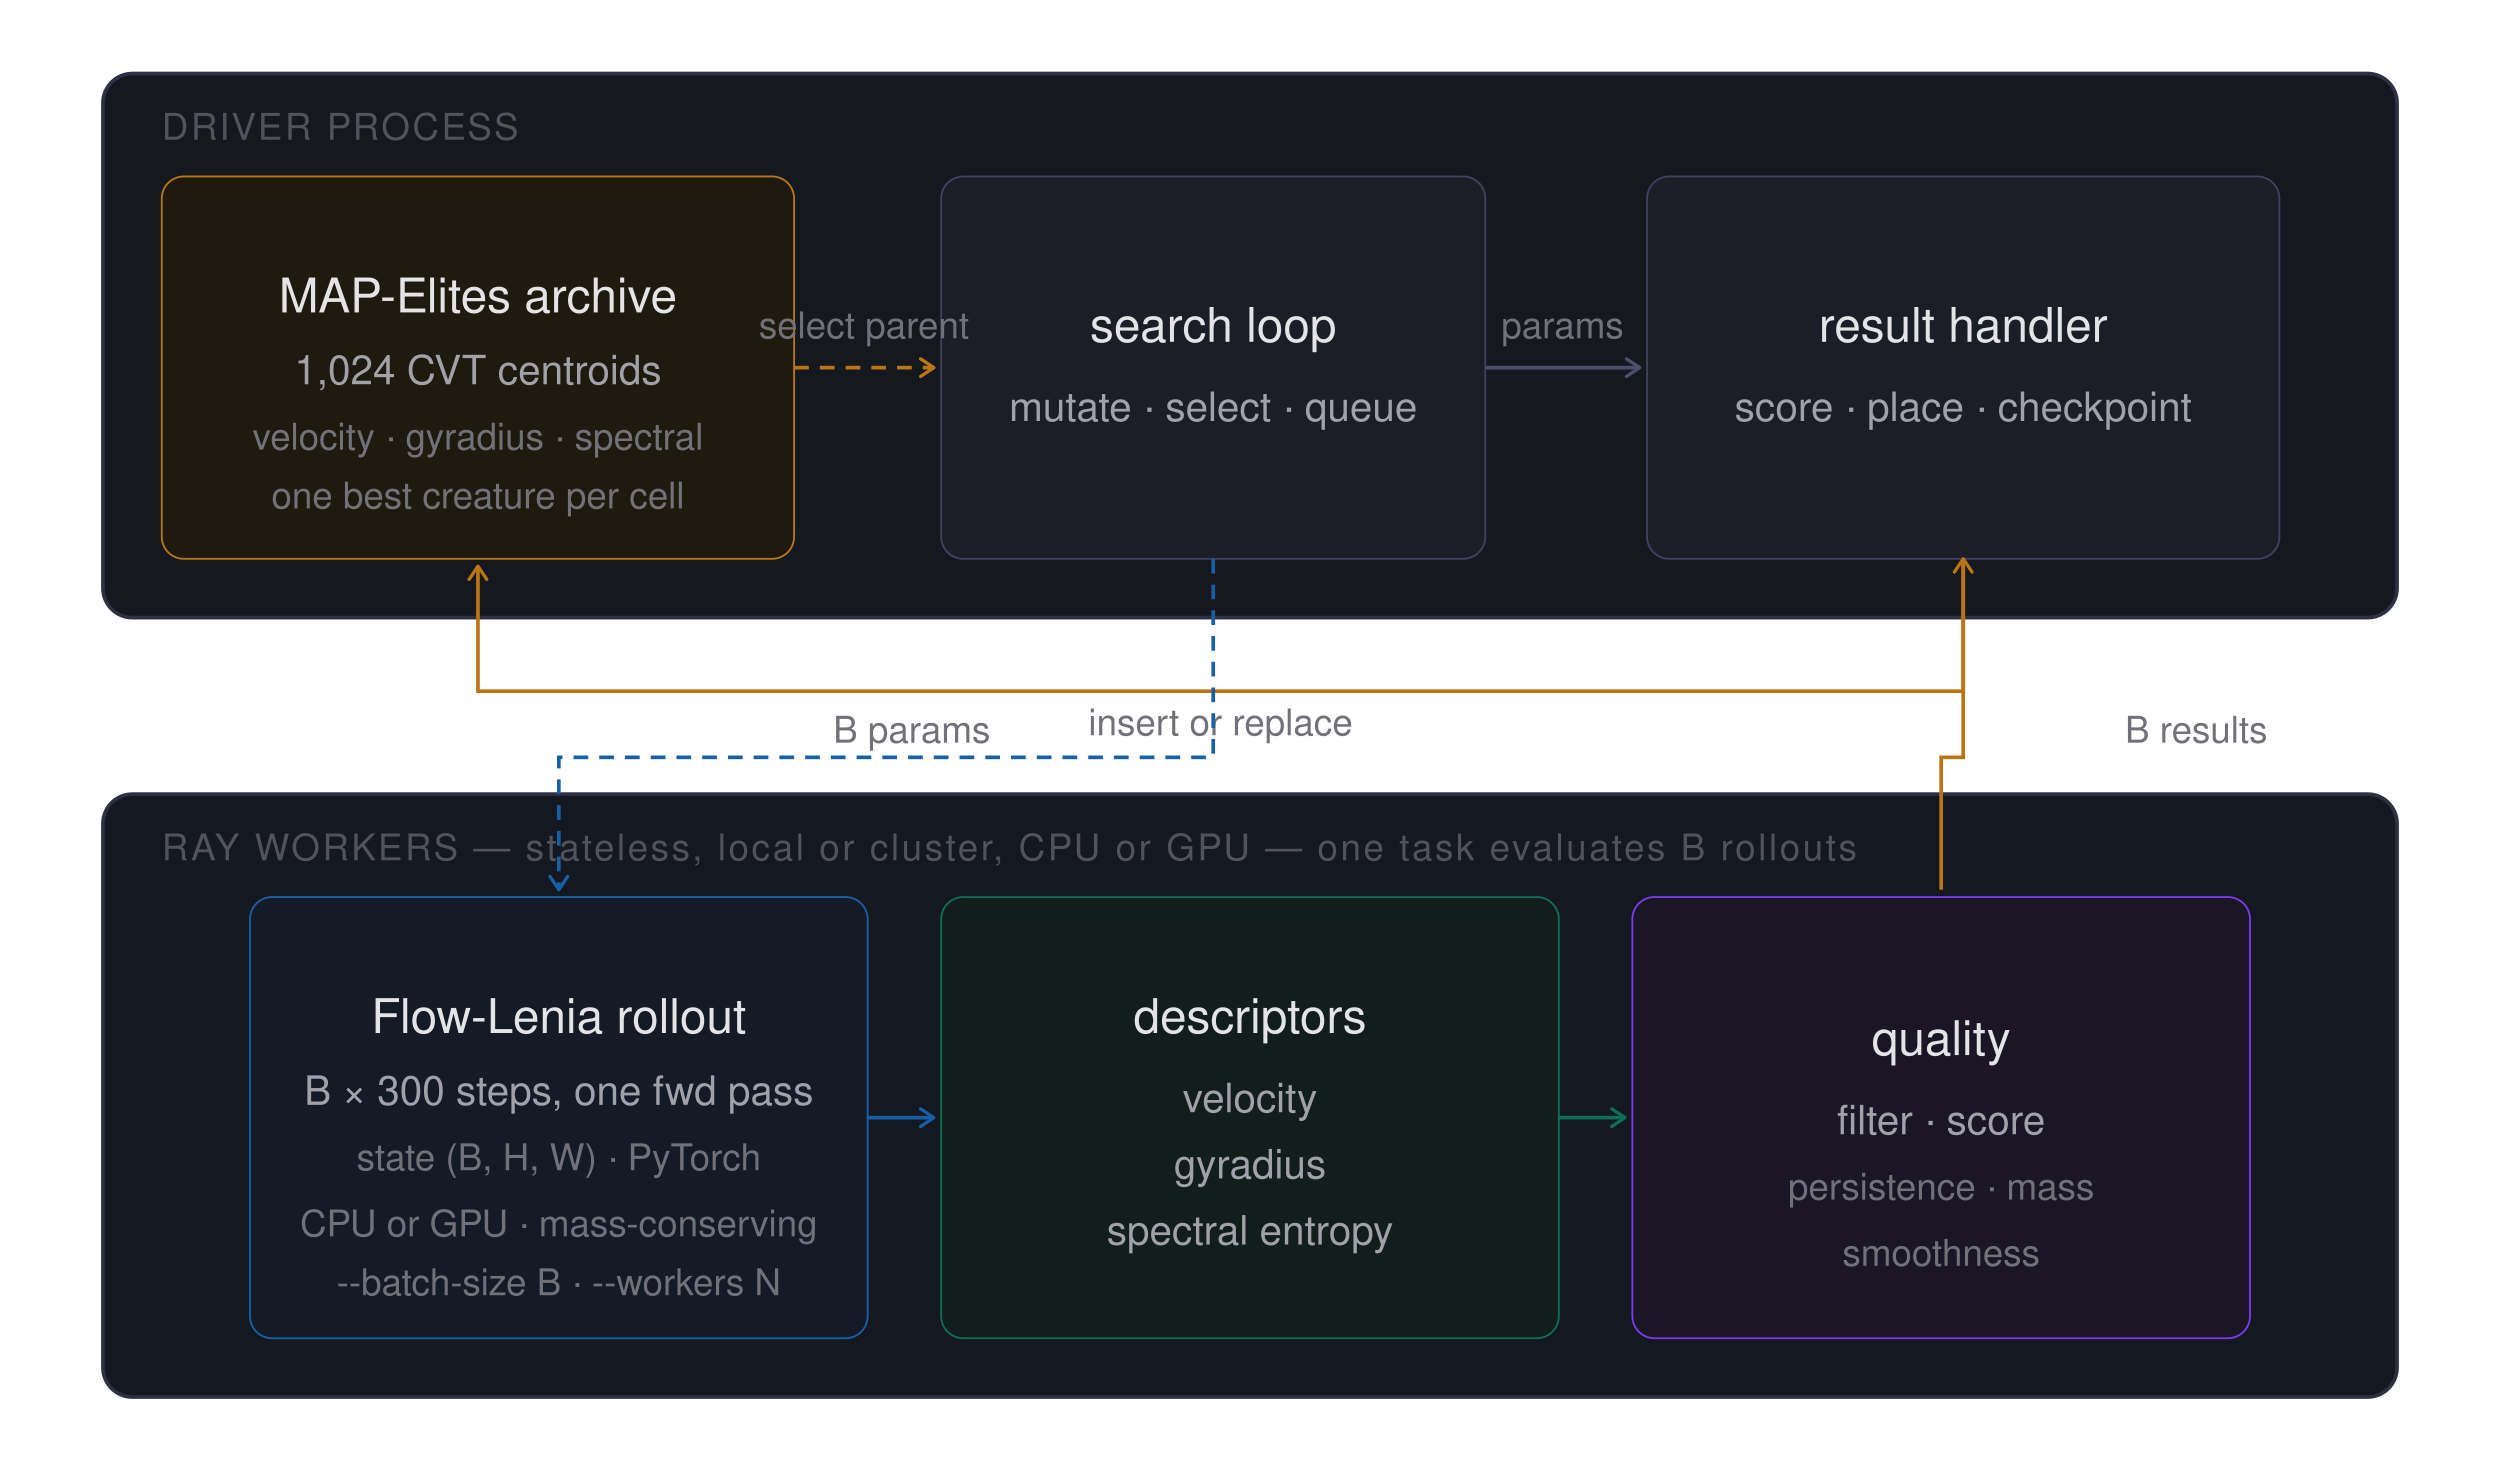
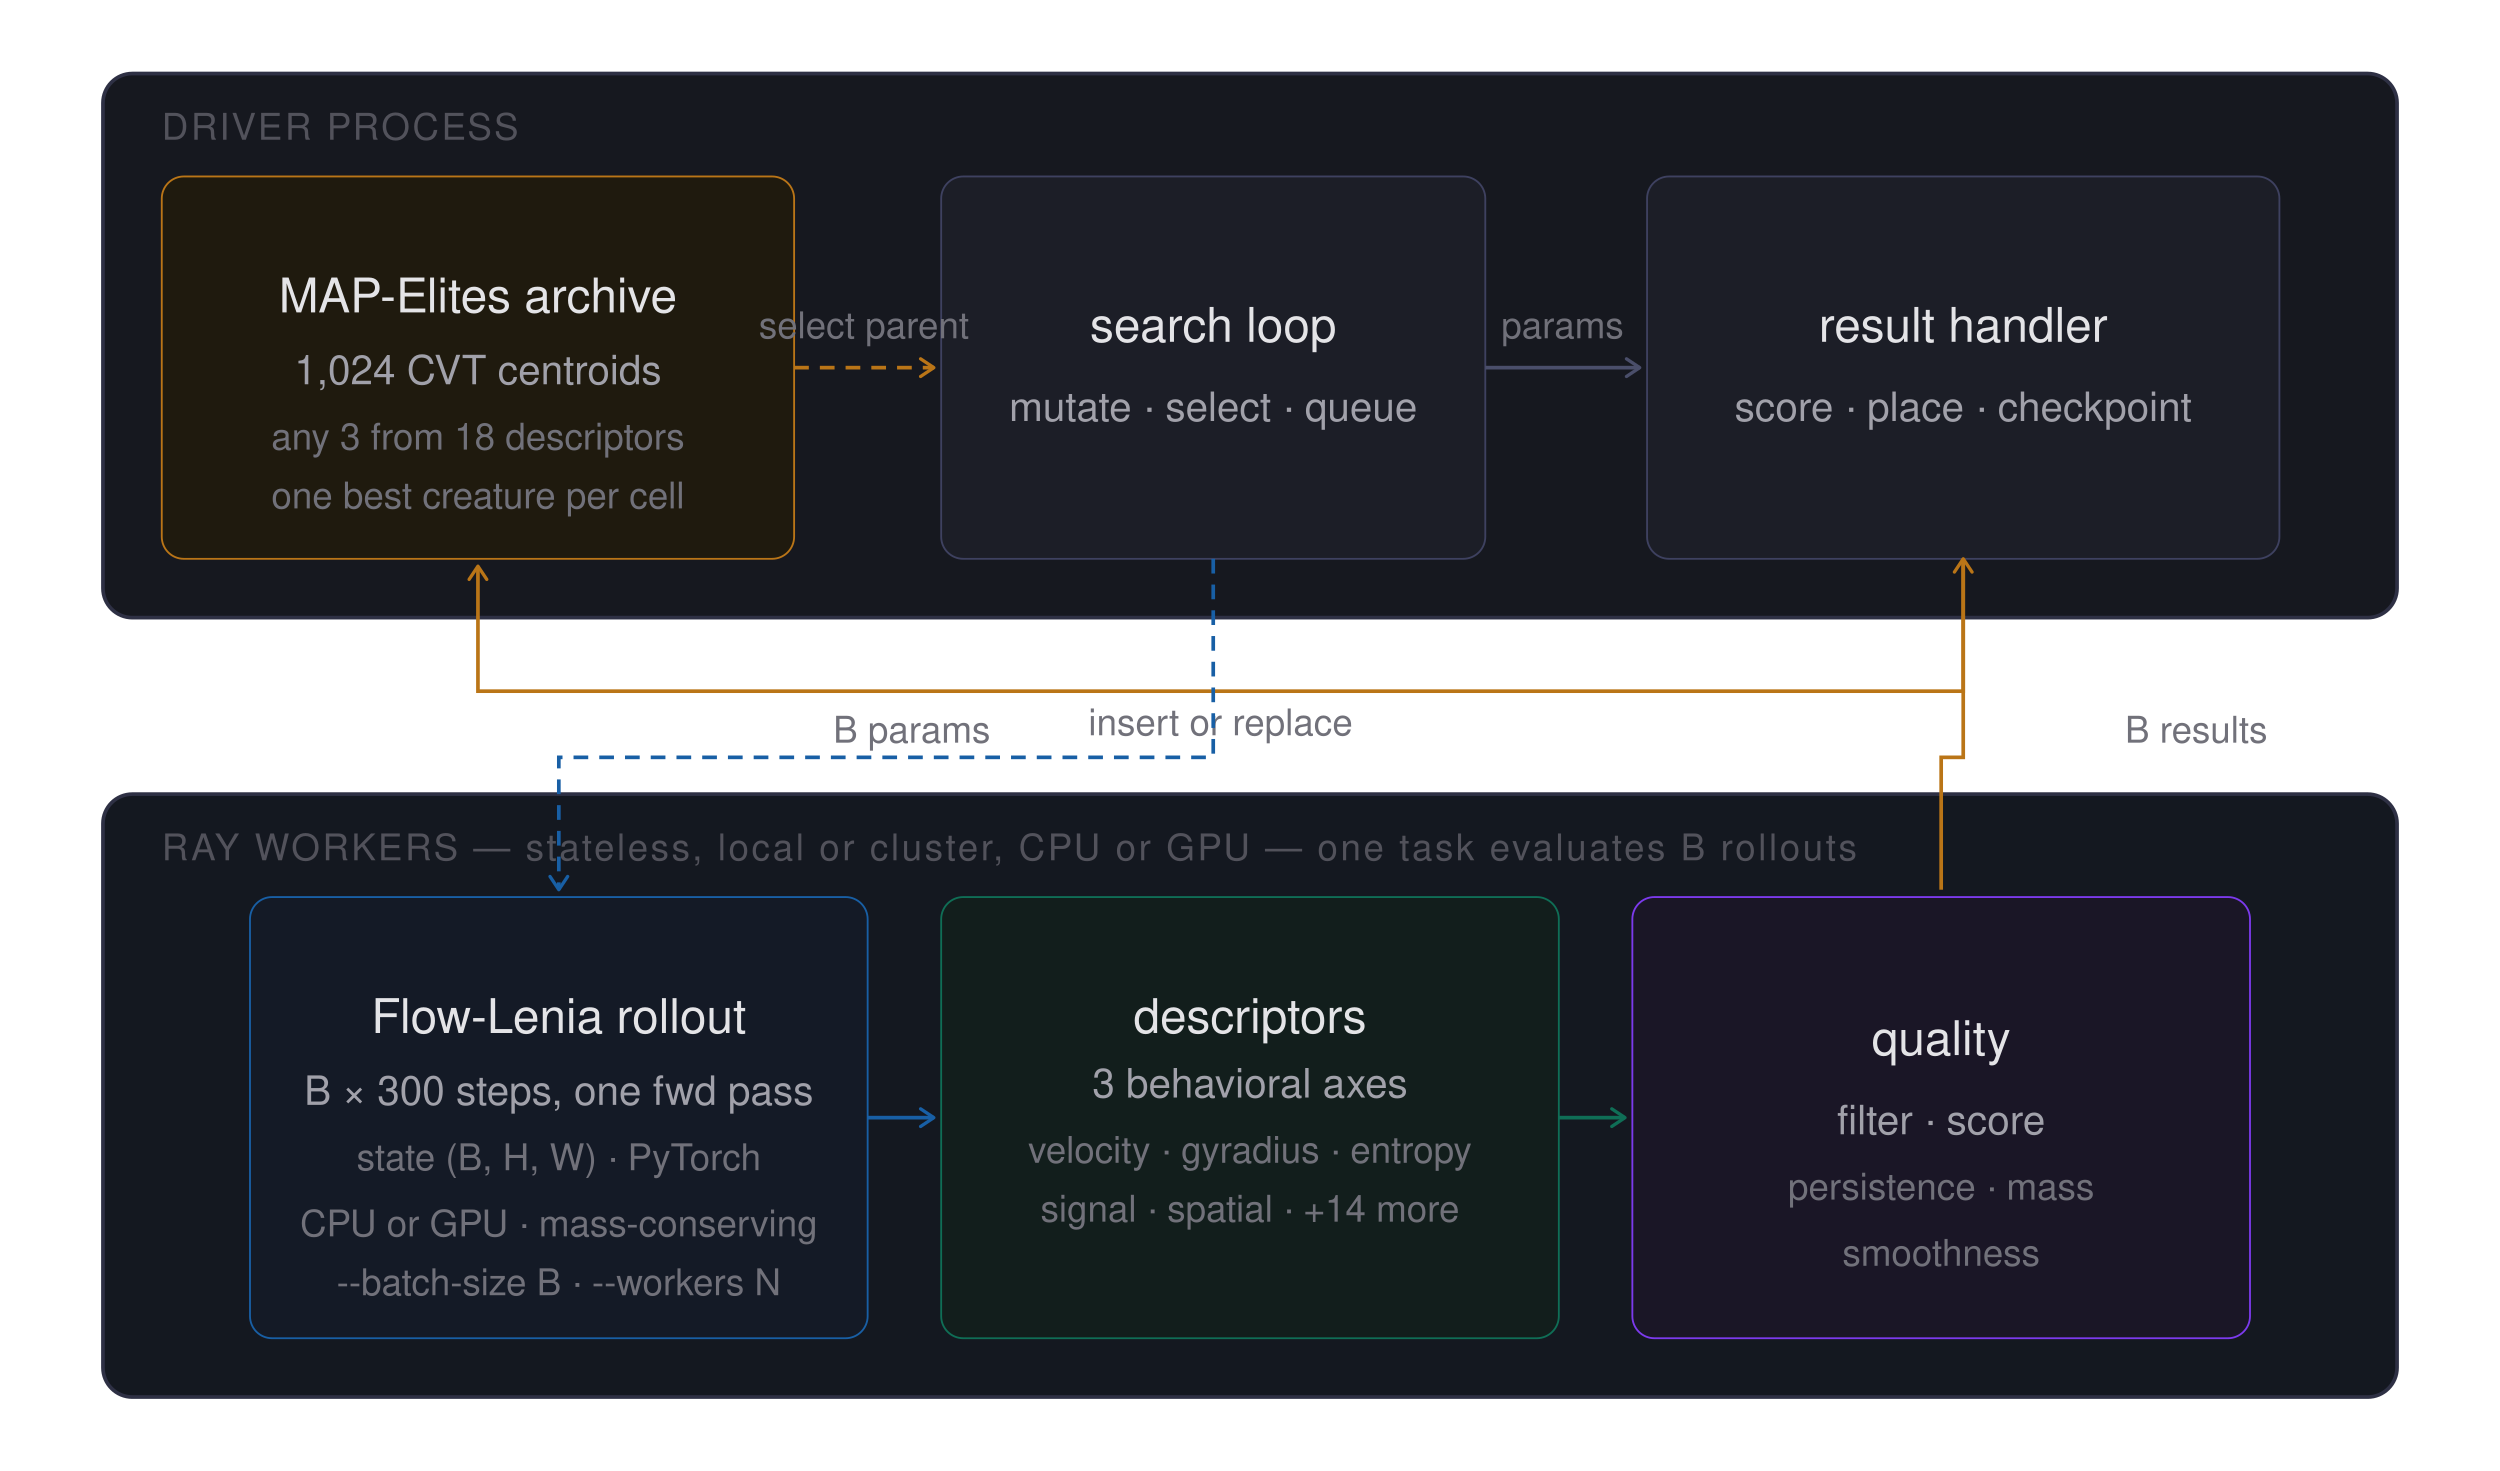
<svg xmlns="http://www.w3.org/2000/svg" width="100%" viewBox="0 0 680 400" role="img">
  <defs>
    <marker id="arrow" viewBox="0 0 10 10" refX="8" refY="5" markerWidth="6" markerHeight="6" orient="auto-start-reverse">
      <path d="M2 1L8 5L2 9" fill="none" stroke="context-stroke" stroke-width="1.5" stroke-linecap="round" stroke-linejoin="round" />
    </marker>
    <style>
      text { font-family: -apple-system, BlinkMacSystemFont, "Segoe UI", Helvetica, Arial, sans-serif; }
      .th     { font-size: 13px; font-weight: 500; fill: #e4e4e7; }
      .ts     { font-size: 11px; font-weight: 400; fill: #a1a1aa; }
      .tsa    { font-size: 10px; font-weight: 400; fill: #71717a; }
      .tlabel { font-size: 10px; font-weight: 500; fill: #52525b; letter-spacing: 0.07em; }
    </style>
  </defs>
  <rect x="28" y="20" width="624" height="148" rx="8" fill="#16181f" stroke="#2e3044" stroke-width="1" />
  <text class="tlabel" x="44" y="38">DRIVER PROCESS</text>
  <rect x="44" y="48" width="172" height="104" rx="6" fill="#1f1a0e" stroke="#ba7517" stroke-width="0.5" />
  <text class="th" x="130" y="82" text-anchor="middle" dominant-baseline="central">MAP-Elites archive</text>
  <text class="ts" x="130" y="102" text-anchor="middle" dominant-baseline="central">1,024 CVT centroids</text>
-   <text class="tsa" x="130" y="120" text-anchor="middle" dominant-baseline="central">velocity · gyradius · spectral</text>
+   <text class="tsa" x="130" y="120" text-anchor="middle" dominant-baseline="central">any 3 from 18 descriptors</text>
  <text class="tsa" x="130" y="136" text-anchor="middle" dominant-baseline="central">one best creature per cell</text>
  <rect x="256" y="48" width="148" height="104" rx="6" fill="#1c1e27" stroke="#3e4160" stroke-width="0.5" />
  <text class="th" x="330" y="90" text-anchor="middle" dominant-baseline="central">search loop</text>
  <text class="ts" x="330" y="112" text-anchor="middle" dominant-baseline="central">mutate · select · queue</text>
  <rect x="448" y="48" width="172" height="104" rx="6" fill="#1c1e27" stroke="#3e4160" stroke-width="0.5" />
  <text class="th" x="534" y="90" text-anchor="middle" dominant-baseline="central">result handler</text>
  <text class="ts" x="534" y="112" text-anchor="middle" dominant-baseline="central">score · place · checkpoint</text>
  <path d="M216 100 L254 100" fill="none" stroke="#ba7517" stroke-width="1" stroke-dasharray="4 3" marker-end="url(#arrow)" />
  <text class="tsa" x="235" y="92" text-anchor="middle">select parent</text>
  <path d="M404 100 L446 100" fill="none" stroke="#4a4e6a" stroke-width="1" marker-end="url(#arrow)" />
  <text class="tsa" x="425" y="92" text-anchor="middle">params</text>
  <path d="M534 152 L534 188 L130 188 L130 154" fill="none" stroke="#ba7517" stroke-width="1" marker-end="url(#arrow)" />
  <text class="tsa" x="332" y="200" text-anchor="middle">insert or replace</text>
  <rect x="28" y="216" width="624" height="164" rx="8" fill="#141820" stroke="#2e3044" stroke-width="1" />
  <text class="tlabel" x="44" y="234">RAY WORKERS — stateless, local or cluster, CPU or GPU — one task evaluates B rollouts</text>
  <rect x="68" y="244" width="168" height="120" rx="6" fill="#141a26" stroke="#185fa5" stroke-width="0.5" />
  <text class="th" x="152" y="278" text-anchor="middle" dominant-baseline="central">Flow-Lenia rollout</text>
  <text class="ts" x="152" y="298" text-anchor="middle" dominant-baseline="central">B × 300 steps, one fwd pass</text>
  <text class="tsa" x="152" y="316" text-anchor="middle" dominant-baseline="central">state (B, H, W) · PyTorch</text>
  <text class="tsa" x="152" y="334" text-anchor="middle" dominant-baseline="central">CPU or GPU · mass-conserving</text>
  <text class="tsa" x="152" y="350" text-anchor="middle" dominant-baseline="central">--batch-size B · --workers N</text>
  <rect x="256" y="244" width="168" height="120" rx="6" fill="#121e1c" stroke="#0f6e56" stroke-width="0.5" />
  <text class="th" x="340" y="278" text-anchor="middle" dominant-baseline="central">descriptors</text>
-   <text class="ts" x="340" y="300" text-anchor="middle" dominant-baseline="central">velocity</text>
-   <text class="ts" x="340" y="318" text-anchor="middle" dominant-baseline="central">gyradius</text>
-   <text class="ts" x="340" y="336" text-anchor="middle" dominant-baseline="central">spectral entropy</text>
+   <text class="ts" x="340" y="296" text-anchor="middle" dominant-baseline="central">3 behavioral axes</text>
+   <text class="tsa" x="340" y="314" text-anchor="middle" dominant-baseline="central">velocity · gyradius · entropy</text>
+   <text class="tsa" x="340" y="330" text-anchor="middle" dominant-baseline="central">signal · spatial · +14 more</text>
  <rect x="444" y="244" width="168" height="120" rx="6" fill="#1a1626" stroke="#7c3aed" stroke-width="0.5" />
  <text class="th" x="528" y="284" text-anchor="middle" dominant-baseline="central">quality</text>
  <text class="ts" x="528" y="306" text-anchor="middle" dominant-baseline="central">filter · score</text>
  <text class="tsa" x="528" y="324" text-anchor="middle" dominant-baseline="central">persistence · mass</text>
  <text class="tsa" x="528" y="342" text-anchor="middle" dominant-baseline="central">smoothness</text>
  <path d="M236 304 L254 304" fill="none" stroke="#185fa5" stroke-width="1" marker-end="url(#arrow)" />
  <path d="M424 304 L442 304" fill="none" stroke="#0f6e56" stroke-width="1" marker-end="url(#arrow)" />
  <path d="M330 152 L330 206 L152 206 L152 242" fill="none" stroke="#185fa5" stroke-width="1" stroke-dasharray="4 3" marker-end="url(#arrow)" />
  <text class="tsa" x="248" y="202" text-anchor="middle">B params</text>
  <path d="M528 242 L528 206 L534 206 L534 152" fill="none" stroke="#ba7517" stroke-width="1" marker-end="url(#arrow)" />
  <text class="tsa" x="578" y="202" text-anchor="start">B results</text>
</svg>
